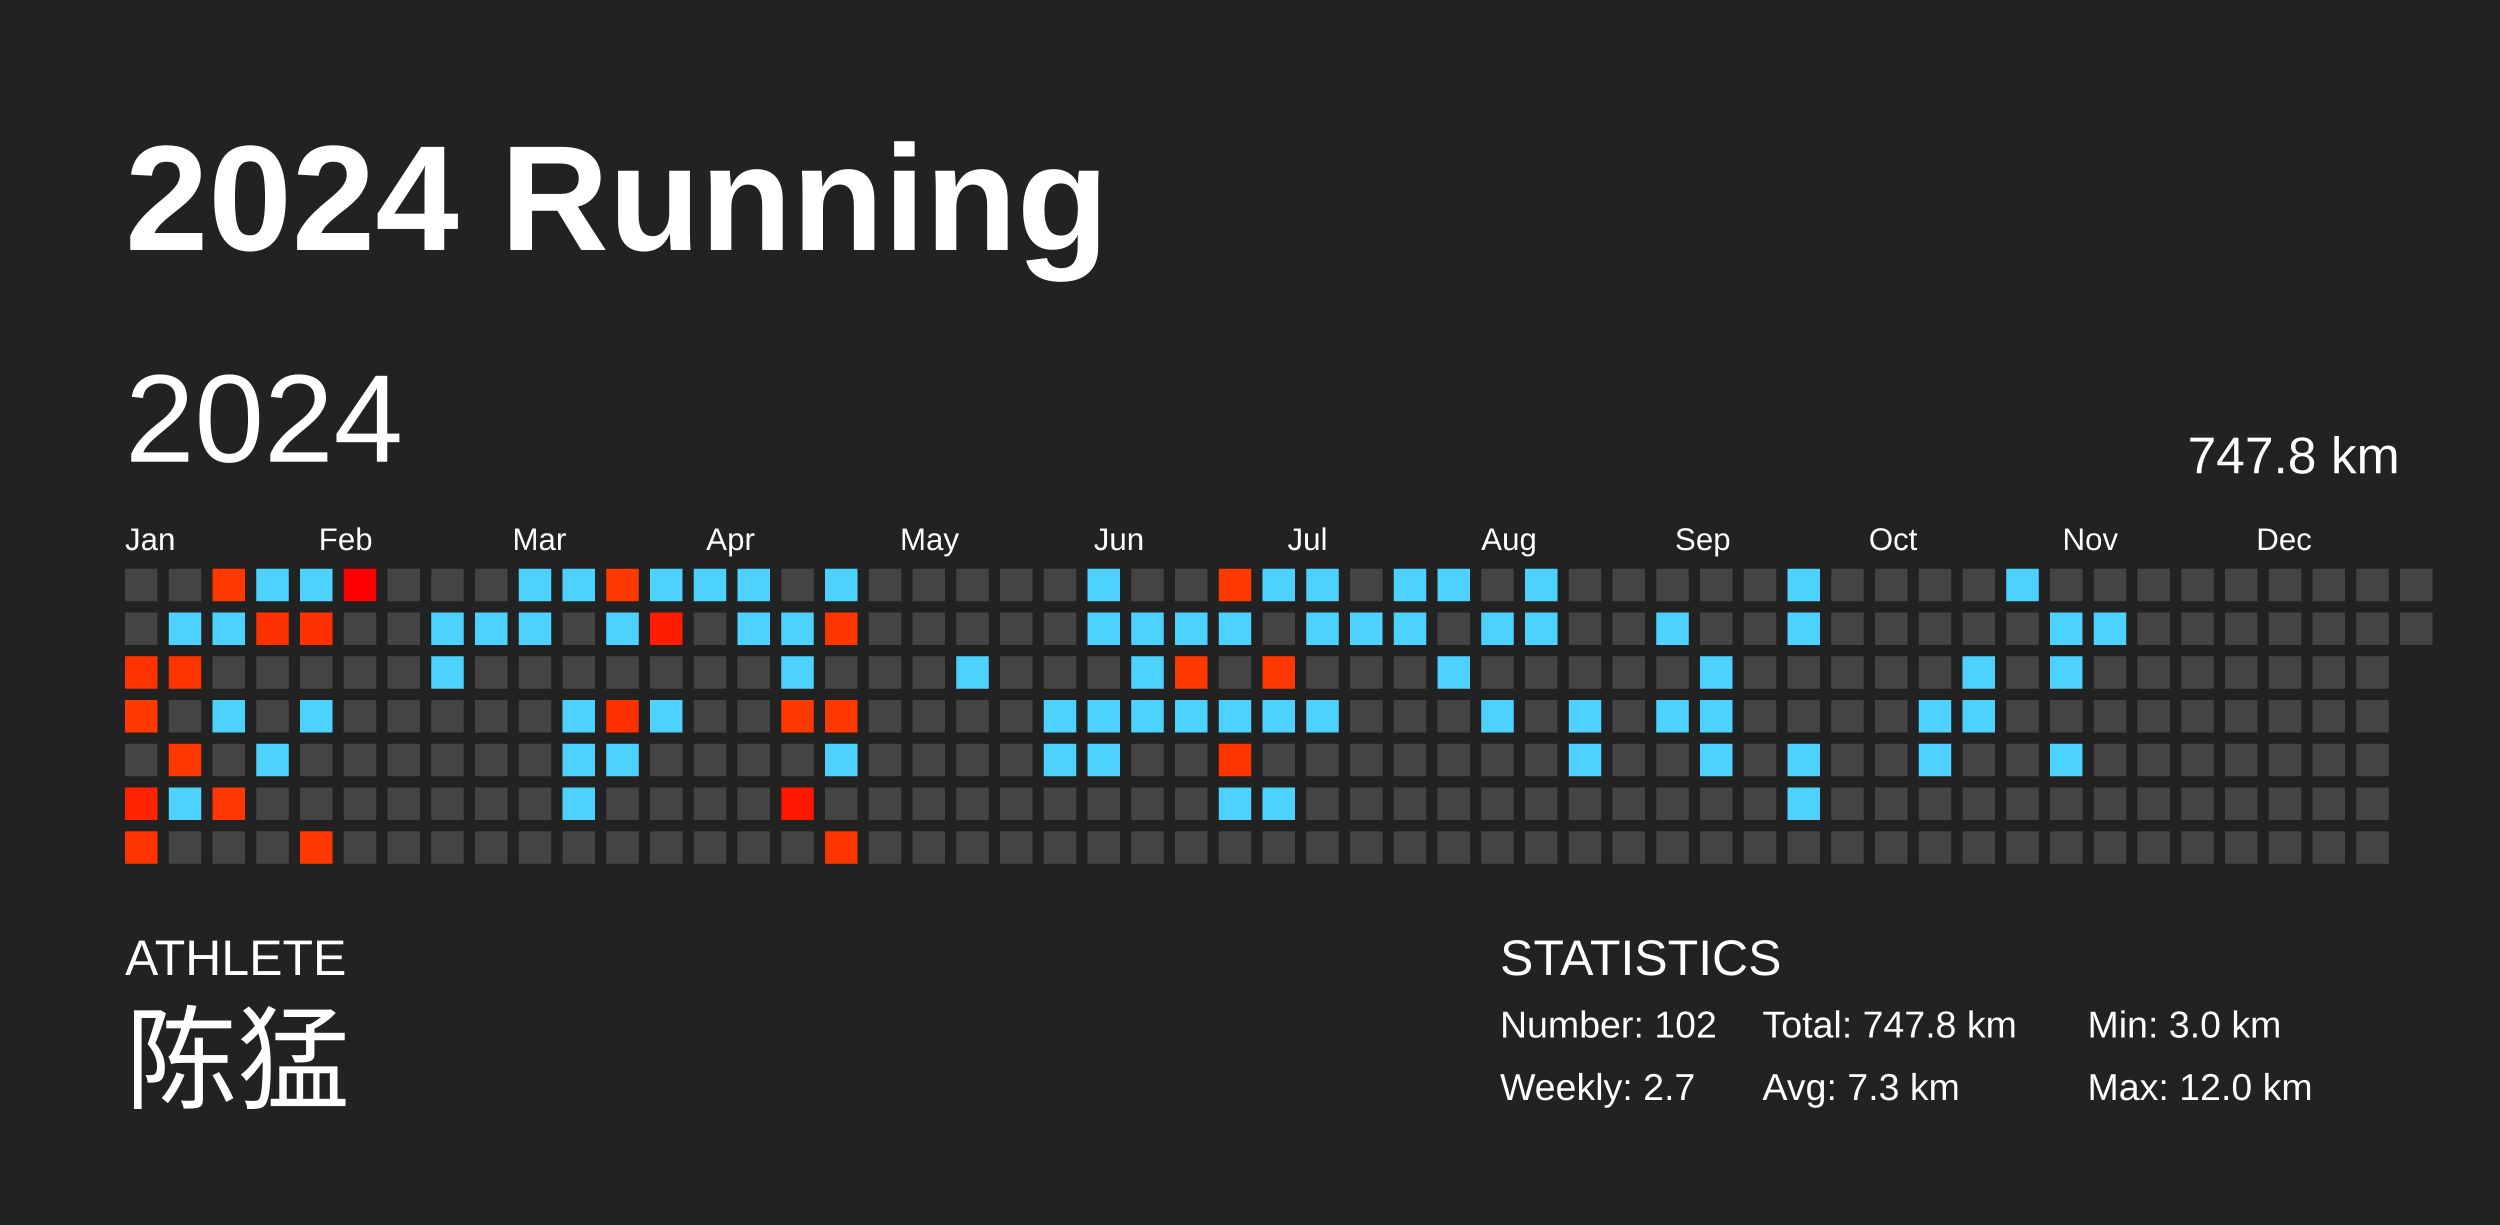
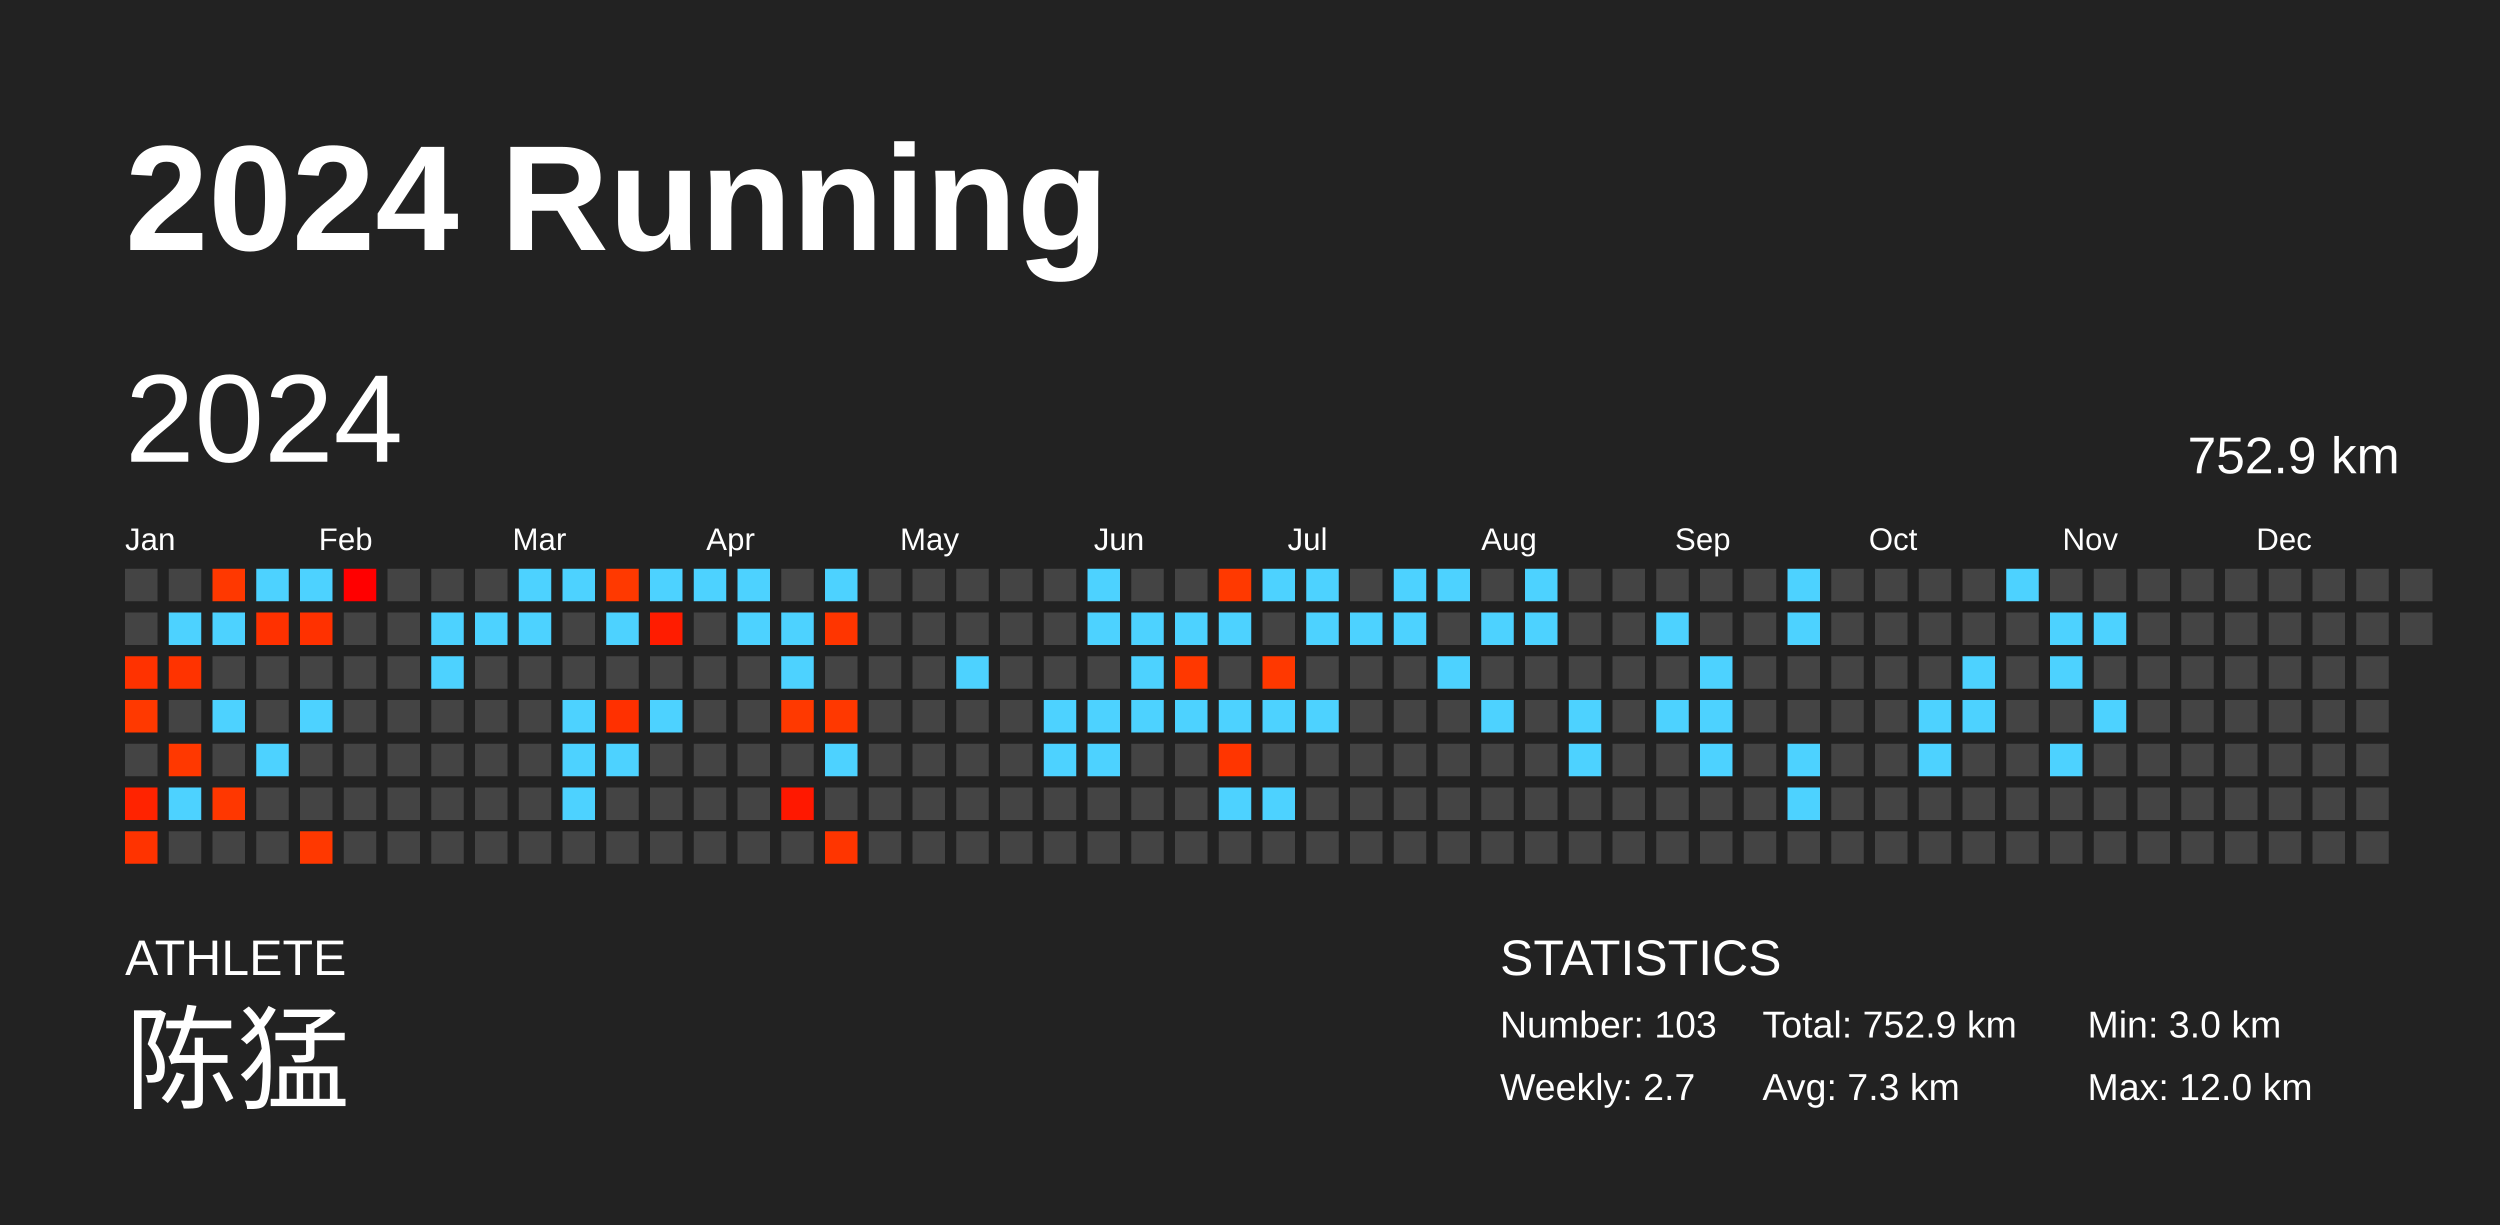
<svg xmlns="http://www.w3.org/2000/svg" baseProfile="full" height="98mm" version="1.1" viewBox="0,0,200,98" width="200mm">
  <defs />
  <rect fill="#222222" height="98" width="200" x="0" y="0" />
  <text fill="#FFFFFF" style="font-size:12px; font-family:Arial; font-weight:bold;" x="10" y="20">2024 Running</text>
  <text fill="#FFFFFF" style="font-size:4px; font-family:Arial" x="10" y="78">ATHLETE</text>
  <text fill="#FFFFFF" style="font-size:9px; font-family:Arial" x="10" y="88">陈猛</text>
  <text fill="#FFFFFF" style="font-size:4px; font-family:Arial" x="120" y="78">STATISTICS</text>
-   <text fill="#FFFFFF" style="font-size:3px; font-family:Arial" x="120" y="83">Number: 102</text>
+   <text fill="#FFFFFF" style="font-size:3px; font-family:Arial" x="120" y="83">Number: 103</text>
  <text fill="#FFFFFF" style="font-size:3px; font-family:Arial" x="120" y="88">Weekly: 2.7</text>
-   <text fill="#FFFFFF" style="font-size:3px; font-family:Arial" x="141" y="83">Total: 747.8 km</text>
+   <text fill="#FFFFFF" style="font-size:3px; font-family:Arial" x="141" y="83">Total: 752.9 km</text>
  <text fill="#FFFFFF" style="font-size:3px; font-family:Arial" x="141" y="88">Avg: 7.3 km</text>
  <text fill="#FFFFFF" style="font-size:3px; font-family:Arial" x="167" y="83">Min: 3.0 km</text>
  <text fill="#FFFFFF" style="font-size:3px; font-family:Arial" x="167" y="88">Max: 12.0 km</text>
  <text dominant-baseline="hanging" fill="#FFFFFF" style="font-size:10.0px; font-family:Arial;" x="10" y="30">2024</text>
-   <text dominant-baseline="hanging" fill="#FFFFFF" style="font-size:4.125px; font-family:Arial;" x="175" y="35">747.8 km</text>
+   <text dominant-baseline="hanging" fill="#FFFFFF" style="font-size:4.125px; font-family:Arial;" x="175" y="35">752.9 km</text>
  <text fill="#FFFFFF" style="font-size:2.5px; font-family:Arial" x="10.0" y="44">Jan</text>
  <text fill="#FFFFFF" style="font-size:2.5px; font-family:Arial" x="25.5" y="44">Feb</text>
  <text fill="#FFFFFF" style="font-size:2.5px; font-family:Arial" x="41.0" y="44">Mar</text>
  <text fill="#FFFFFF" style="font-size:2.5px; font-family:Arial" x="56.5" y="44">Apr</text>
  <text fill="#FFFFFF" style="font-size:2.5px; font-family:Arial" x="72.0" y="44">May</text>
  <text fill="#FFFFFF" style="font-size:2.5px; font-family:Arial" x="87.5" y="44">Jun</text>
  <text fill="#FFFFFF" style="font-size:2.5px; font-family:Arial" x="103.0" y="44">Jul</text>
  <text fill="#FFFFFF" style="font-size:2.5px; font-family:Arial" x="118.5" y="44">Aug</text>
  <text fill="#FFFFFF" style="font-size:2.5px; font-family:Arial" x="134.0" y="44">Sep</text>
  <text fill="#FFFFFF" style="font-size:2.5px; font-family:Arial" x="149.5" y="44">Oct</text>
  <text fill="#FFFFFF" style="font-size:2.5px; font-family:Arial" x="165.0" y="44">Nov</text>
  <text fill="#FFFFFF" style="font-size:2.5px; font-family:Arial" x="180.5" y="44">Dec</text>
  <rect fill="#444444" height="2.6" width="2.6" x="10.0" y="45.5" />
  <rect fill="#444444" height="2.6" width="2.6" x="10.0" y="49.0" />
  <rect fill="#ff3200" height="2.6" width="2.6" x="10.0" y="52.5" />
  <rect fill="#ff3900" height="2.6" width="2.6" x="10.0" y="56.0" />
  <rect fill="#444444" height="2.6" width="2.6" x="10.0" y="59.5" />
  <rect fill="#ff2300" height="2.6" width="2.6" x="10.0" y="63.0" />
  <rect fill="#ff3300" height="2.6" width="2.6" x="10.0" y="66.5" />
  <rect fill="#444444" height="2.6" width="2.6" x="13.5" y="45.5" />
  <rect fill="#4dd2ff" height="2.6" width="2.6" x="13.5" y="49.0" />
  <rect fill="#ff3300" height="2.6" width="2.6" x="13.5" y="52.5" />
  <rect fill="#444444" height="2.6" width="2.6" x="13.5" y="56.0" />
  <rect fill="#ff3800" height="2.6" width="2.6" x="13.5" y="59.5" />
  <rect fill="#4dd2ff" height="2.6" width="2.6" x="13.5" y="63.0" />
  <rect fill="#444444" height="2.6" width="2.6" x="13.5" y="66.5" />
  <rect fill="#ff3800" height="2.6" width="2.6" x="17.0" y="45.5" />
  <rect fill="#4dd2ff" height="2.6" width="2.6" x="17.0" y="49.0" />
  <rect fill="#444444" height="2.6" width="2.6" x="17.0" y="52.5" />
  <rect fill="#4dd2ff" height="2.6" width="2.6" x="17.0" y="56.0" />
  <rect fill="#444444" height="2.6" width="2.6" x="17.0" y="59.5" />
  <rect fill="#ff3700" height="2.6" width="2.6" x="17.0" y="63.0" />
  <rect fill="#444444" height="2.6" width="2.6" x="17.0" y="66.5" />
  <rect fill="#4dd2ff" height="2.6" width="2.6" x="20.5" y="45.5" />
  <rect fill="#ff3100" height="2.6" width="2.6" x="20.5" y="49.0" />
  <rect fill="#444444" height="2.6" width="2.6" x="20.5" y="52.5" />
  <rect fill="#444444" height="2.6" width="2.6" x="20.5" y="56.0" />
  <rect fill="#4dd2ff" height="2.6" width="2.6" x="20.5" y="59.5" />
  <rect fill="#444444" height="2.6" width="2.6" x="20.5" y="63.0" />
  <rect fill="#444444" height="2.6" width="2.6" x="20.5" y="66.5" />
  <rect fill="#4dd2ff" height="2.6" width="2.6" x="24.0" y="45.5" />
  <rect fill="#ff3100" height="2.6" width="2.6" x="24.0" y="49.0" />
  <rect fill="#444444" height="2.6" width="2.6" x="24.0" y="52.5" />
  <rect fill="#4dd2ff" height="2.6" width="2.6" x="24.0" y="56.0" />
  <rect fill="#444444" height="2.6" width="2.6" x="24.0" y="59.5" />
  <rect fill="#444444" height="2.6" width="2.6" x="24.0" y="63.0" />
  <rect fill="#ff3800" height="2.6" width="2.6" x="24.0" y="66.5" />
  <rect fill="#ff0000" height="2.6" width="2.6" x="27.5" y="45.5" />
  <rect fill="#444444" height="2.6" width="2.6" x="27.5" y="49.0" />
  <rect fill="#444444" height="2.6" width="2.6" x="27.5" y="52.5" />
  <rect fill="#444444" height="2.6" width="2.6" x="27.5" y="56.0" />
  <rect fill="#444444" height="2.6" width="2.6" x="27.5" y="59.5" />
  <rect fill="#444444" height="2.6" width="2.6" x="27.5" y="63.0" />
  <rect fill="#444444" height="2.6" width="2.6" x="27.5" y="66.5" />
  <rect fill="#444444" height="2.6" width="2.6" x="31.0" y="45.5" />
  <rect fill="#444444" height="2.6" width="2.6" x="31.0" y="49.0" />
  <rect fill="#444444" height="2.6" width="2.6" x="31.0" y="52.5" />
  <rect fill="#444444" height="2.6" width="2.6" x="31.0" y="56.0" />
  <rect fill="#444444" height="2.6" width="2.6" x="31.0" y="59.5" />
  <rect fill="#444444" height="2.6" width="2.6" x="31.0" y="63.0" />
  <rect fill="#444444" height="2.6" width="2.6" x="31.0" y="66.5" />
  <rect fill="#444444" height="2.6" width="2.6" x="34.5" y="45.5" />
  <rect fill="#4dd2ff" height="2.6" width="2.6" x="34.5" y="49.0" />
  <rect fill="#4dd2ff" height="2.6" width="2.6" x="34.5" y="52.5" />
  <rect fill="#444444" height="2.6" width="2.6" x="34.5" y="56.0" />
  <rect fill="#444444" height="2.6" width="2.6" x="34.5" y="59.5" />
  <rect fill="#444444" height="2.6" width="2.6" x="34.5" y="63.0" />
  <rect fill="#444444" height="2.6" width="2.6" x="34.5" y="66.5" />
  <rect fill="#444444" height="2.6" width="2.6" x="38.0" y="45.5" />
  <rect fill="#4dd2ff" height="2.6" width="2.6" x="38.0" y="49.0" />
  <rect fill="#444444" height="2.6" width="2.6" x="38.0" y="52.5" />
  <rect fill="#444444" height="2.6" width="2.6" x="38.0" y="56.0" />
  <rect fill="#444444" height="2.6" width="2.6" x="38.0" y="59.5" />
  <rect fill="#444444" height="2.6" width="2.6" x="38.0" y="63.0" />
  <rect fill="#444444" height="2.6" width="2.6" x="38.0" y="66.5" />
  <rect fill="#4dd2ff" height="2.6" width="2.6" x="41.5" y="45.5" />
  <rect fill="#4dd2ff" height="2.6" width="2.6" x="41.5" y="49.0" />
  <rect fill="#444444" height="2.6" width="2.6" x="41.5" y="52.5" />
  <rect fill="#444444" height="2.6" width="2.6" x="41.5" y="56.0" />
  <rect fill="#444444" height="2.6" width="2.6" x="41.5" y="59.5" />
  <rect fill="#444444" height="2.6" width="2.6" x="41.5" y="63.0" />
  <rect fill="#444444" height="2.6" width="2.6" x="41.5" y="66.5" />
  <rect fill="#4dd2ff" height="2.6" width="2.6" x="45.0" y="45.5" />
  <rect fill="#444444" height="2.6" width="2.6" x="45.0" y="49.0" />
  <rect fill="#444444" height="2.6" width="2.6" x="45.0" y="52.5" />
  <rect fill="#4dd2ff" height="2.6" width="2.6" x="45.0" y="56.0" />
  <rect fill="#4dd2ff" height="2.6" width="2.6" x="45.0" y="59.5" />
  <rect fill="#4dd2ff" height="2.6" width="2.6" x="45.0" y="63.0" />
  <rect fill="#444444" height="2.6" width="2.6" x="45.0" y="66.5" />
  <rect fill="#ff3900" height="2.6" width="2.6" x="48.5" y="45.5" />
  <rect fill="#4dd2ff" height="2.6" width="2.6" x="48.5" y="49.0" />
  <rect fill="#444444" height="2.6" width="2.6" x="48.5" y="52.5" />
  <rect fill="#ff3000" height="2.6" width="2.6" x="48.5" y="56.0" />
  <rect fill="#4dd2ff" height="2.6" width="2.6" x="48.5" y="59.5" />
  <rect fill="#444444" height="2.6" width="2.6" x="48.5" y="63.0" />
  <rect fill="#444444" height="2.6" width="2.6" x="48.5" y="66.5" />
  <rect fill="#4dd2ff" height="2.6" width="2.6" x="52.0" y="45.5" />
  <rect fill="#ff1c00" height="2.6" width="2.6" x="52.0" y="49.0" />
  <rect fill="#444444" height="2.6" width="2.6" x="52.0" y="52.5" />
  <rect fill="#4dd2ff" height="2.6" width="2.6" x="52.0" y="56.0" />
  <rect fill="#444444" height="2.6" width="2.6" x="52.0" y="59.5" />
  <rect fill="#444444" height="2.6" width="2.6" x="52.0" y="63.0" />
  <rect fill="#444444" height="2.6" width="2.6" x="52.0" y="66.5" />
  <rect fill="#4dd2ff" height="2.6" width="2.6" x="55.5" y="45.5" />
  <rect fill="#444444" height="2.6" width="2.6" x="55.5" y="49.0" />
  <rect fill="#444444" height="2.6" width="2.6" x="55.5" y="52.5" />
  <rect fill="#444444" height="2.6" width="2.6" x="55.5" y="56.0" />
  <rect fill="#444444" height="2.6" width="2.6" x="55.5" y="59.5" />
  <rect fill="#444444" height="2.6" width="2.6" x="55.5" y="63.0" />
  <rect fill="#444444" height="2.6" width="2.6" x="55.5" y="66.5" />
  <rect fill="#4dd2ff" height="2.6" width="2.6" x="59.0" y="45.5" />
  <rect fill="#4dd2ff" height="2.6" width="2.6" x="59.0" y="49.0" />
  <rect fill="#444444" height="2.6" width="2.6" x="59.0" y="52.5" />
  <rect fill="#444444" height="2.6" width="2.6" x="59.0" y="56.0" />
  <rect fill="#444444" height="2.6" width="2.6" x="59.0" y="59.5" />
  <rect fill="#444444" height="2.6" width="2.6" x="59.0" y="63.0" />
  <rect fill="#444444" height="2.6" width="2.6" x="59.0" y="66.5" />
  <rect fill="#444444" height="2.6" width="2.6" x="62.5" y="45.5" />
  <rect fill="#4dd2ff" height="2.6" width="2.6" x="62.5" y="49.0" />
  <rect fill="#4dd2ff" height="2.6" width="2.6" x="62.5" y="52.5" />
  <rect fill="#ff3900" height="2.6" width="2.6" x="62.5" y="56.0" />
  <rect fill="#444444" height="2.6" width="2.6" x="62.5" y="59.5" />
  <rect fill="#ff1800" height="2.6" width="2.6" x="62.5" y="63.0" />
  <rect fill="#444444" height="2.6" width="2.6" x="62.5" y="66.5" />
  <rect fill="#4dd2ff" height="2.6" width="2.6" x="66.0" y="45.5" />
  <rect fill="#ff3500" height="2.6" width="2.6" x="66.0" y="49.0" />
  <rect fill="#444444" height="2.6" width="2.6" x="66.0" y="52.5" />
  <rect fill="#ff3800" height="2.6" width="2.6" x="66.0" y="56.0" />
  <rect fill="#4dd2ff" height="2.6" width="2.6" x="66.0" y="59.5" />
  <rect fill="#444444" height="2.6" width="2.6" x="66.0" y="63.0" />
  <rect fill="#ff3500" height="2.6" width="2.6" x="66.0" y="66.5" />
  <rect fill="#444444" height="2.6" width="2.6" x="69.5" y="45.5" />
  <rect fill="#444444" height="2.6" width="2.6" x="69.5" y="49.0" />
  <rect fill="#444444" height="2.6" width="2.6" x="69.5" y="52.5" />
  <rect fill="#444444" height="2.6" width="2.6" x="69.5" y="56.0" />
  <rect fill="#444444" height="2.6" width="2.6" x="69.5" y="59.5" />
  <rect fill="#444444" height="2.6" width="2.6" x="69.5" y="63.0" />
  <rect fill="#444444" height="2.6" width="2.6" x="69.5" y="66.5" />
  <rect fill="#444444" height="2.6" width="2.6" x="73.0" y="45.5" />
  <rect fill="#444444" height="2.6" width="2.6" x="73.0" y="49.0" />
  <rect fill="#444444" height="2.6" width="2.6" x="73.0" y="52.5" />
  <rect fill="#444444" height="2.6" width="2.6" x="73.0" y="56.0" />
  <rect fill="#444444" height="2.6" width="2.6" x="73.0" y="59.5" />
  <rect fill="#444444" height="2.6" width="2.6" x="73.0" y="63.0" />
  <rect fill="#444444" height="2.6" width="2.6" x="73.0" y="66.5" />
  <rect fill="#444444" height="2.6" width="2.6" x="76.5" y="45.5" />
  <rect fill="#444444" height="2.6" width="2.6" x="76.5" y="49.0" />
  <rect fill="#4dd2ff" height="2.6" width="2.6" x="76.5" y="52.5" />
  <rect fill="#444444" height="2.6" width="2.6" x="76.5" y="56.0" />
  <rect fill="#444444" height="2.6" width="2.6" x="76.5" y="59.5" />
  <rect fill="#444444" height="2.6" width="2.6" x="76.5" y="63.0" />
  <rect fill="#444444" height="2.6" width="2.6" x="76.5" y="66.5" />
  <rect fill="#444444" height="2.6" width="2.6" x="80.0" y="45.5" />
  <rect fill="#444444" height="2.6" width="2.6" x="80.0" y="49.0" />
  <rect fill="#444444" height="2.6" width="2.6" x="80.0" y="52.5" />
  <rect fill="#444444" height="2.6" width="2.6" x="80.0" y="56.0" />
  <rect fill="#444444" height="2.6" width="2.6" x="80.0" y="59.5" />
  <rect fill="#444444" height="2.6" width="2.6" x="80.0" y="63.0" />
  <rect fill="#444444" height="2.6" width="2.6" x="80.0" y="66.5" />
  <rect fill="#444444" height="2.6" width="2.6" x="83.5" y="45.5" />
  <rect fill="#444444" height="2.6" width="2.6" x="83.5" y="49.0" />
  <rect fill="#444444" height="2.6" width="2.6" x="83.5" y="52.5" />
  <rect fill="#4dd2ff" height="2.6" width="2.6" x="83.5" y="56.0" />
  <rect fill="#4dd2ff" height="2.6" width="2.6" x="83.5" y="59.5" />
  <rect fill="#444444" height="2.6" width="2.6" x="83.5" y="63.0" />
  <rect fill="#444444" height="2.6" width="2.6" x="83.5" y="66.5" />
  <rect fill="#4dd2ff" height="2.6" width="2.6" x="87.0" y="45.5" />
  <rect fill="#4dd2ff" height="2.6" width="2.6" x="87.0" y="49.0" />
  <rect fill="#444444" height="2.6" width="2.6" x="87.0" y="52.5" />
  <rect fill="#4dd2ff" height="2.6" width="2.6" x="87.0" y="56.0" />
  <rect fill="#4dd2ff" height="2.6" width="2.6" x="87.0" y="59.5" />
  <rect fill="#444444" height="2.6" width="2.6" x="87.0" y="63.0" />
  <rect fill="#444444" height="2.6" width="2.6" x="87.0" y="66.5" />
  <rect fill="#444444" height="2.6" width="2.6" x="90.5" y="45.5" />
  <rect fill="#4dd2ff" height="2.6" width="2.6" x="90.5" y="49.0" />
  <rect fill="#4dd2ff" height="2.6" width="2.6" x="90.5" y="52.5" />
  <rect fill="#4dd2ff" height="2.6" width="2.6" x="90.5" y="56.0" />
  <rect fill="#444444" height="2.6" width="2.6" x="90.5" y="59.5" />
  <rect fill="#444444" height="2.6" width="2.6" x="90.5" y="63.0" />
  <rect fill="#444444" height="2.6" width="2.6" x="90.5" y="66.5" />
  <rect fill="#444444" height="2.6" width="2.6" x="94.0" y="45.5" />
  <rect fill="#4dd2ff" height="2.6" width="2.6" x="94.0" y="49.0" />
  <rect fill="#ff3800" height="2.6" width="2.6" x="94.0" y="52.5" />
  <rect fill="#4dd2ff" height="2.6" width="2.6" x="94.0" y="56.0" />
  <rect fill="#444444" height="2.6" width="2.6" x="94.0" y="59.5" />
  <rect fill="#444444" height="2.6" width="2.6" x="94.0" y="63.0" />
  <rect fill="#444444" height="2.6" width="2.6" x="94.0" y="66.5" />
  <rect fill="#ff3900" height="2.6" width="2.6" x="97.5" y="45.5" />
  <rect fill="#4dd2ff" height="2.6" width="2.6" x="97.5" y="49.0" />
  <rect fill="#444444" height="2.6" width="2.6" x="97.5" y="52.5" />
  <rect fill="#4dd2ff" height="2.6" width="2.6" x="97.5" y="56.0" />
  <rect fill="#ff3500" height="2.6" width="2.6" x="97.5" y="59.5" />
  <rect fill="#4dd2ff" height="2.6" width="2.6" x="97.5" y="63.0" />
  <rect fill="#444444" height="2.6" width="2.6" x="97.5" y="66.5" />
  <rect fill="#4dd2ff" height="2.6" width="2.6" x="101.0" y="45.5" />
  <rect fill="#444444" height="2.6" width="2.6" x="101.0" y="49.0" />
  <rect fill="#ff3800" height="2.6" width="2.6" x="101.0" y="52.5" />
  <rect fill="#4dd2ff" height="2.6" width="2.6" x="101.0" y="56.0" />
  <rect fill="#444444" height="2.6" width="2.6" x="101.0" y="59.5" />
  <rect fill="#4dd2ff" height="2.6" width="2.6" x="101.0" y="63.0" />
  <rect fill="#444444" height="2.6" width="2.6" x="101.0" y="66.5" />
  <rect fill="#4dd2ff" height="2.6" width="2.6" x="104.5" y="45.5" />
  <rect fill="#4dd2ff" height="2.6" width="2.6" x="104.5" y="49.0" />
  <rect fill="#444444" height="2.6" width="2.6" x="104.5" y="52.5" />
  <rect fill="#4dd2ff" height="2.6" width="2.6" x="104.5" y="56.0" />
  <rect fill="#444444" height="2.6" width="2.6" x="104.5" y="59.5" />
  <rect fill="#444444" height="2.6" width="2.6" x="104.5" y="63.0" />
  <rect fill="#444444" height="2.6" width="2.6" x="104.5" y="66.5" />
  <rect fill="#444444" height="2.6" width="2.6" x="108.0" y="45.5" />
  <rect fill="#4dd2ff" height="2.6" width="2.6" x="108.0" y="49.0" />
  <rect fill="#444444" height="2.6" width="2.6" x="108.0" y="52.5" />
  <rect fill="#444444" height="2.6" width="2.6" x="108.0" y="56.0" />
  <rect fill="#444444" height="2.6" width="2.6" x="108.0" y="59.5" />
  <rect fill="#444444" height="2.6" width="2.6" x="108.0" y="63.0" />
  <rect fill="#444444" height="2.6" width="2.6" x="108.0" y="66.5" />
  <rect fill="#4dd2ff" height="2.6" width="2.6" x="111.5" y="45.5" />
  <rect fill="#4dd2ff" height="2.6" width="2.6" x="111.5" y="49.0" />
  <rect fill="#444444" height="2.6" width="2.6" x="111.5" y="52.5" />
  <rect fill="#444444" height="2.6" width="2.6" x="111.5" y="56.0" />
  <rect fill="#444444" height="2.6" width="2.6" x="111.5" y="59.5" />
  <rect fill="#444444" height="2.6" width="2.6" x="111.5" y="63.0" />
  <rect fill="#444444" height="2.6" width="2.6" x="111.5" y="66.5" />
  <rect fill="#4dd2ff" height="2.6" width="2.6" x="115.0" y="45.5" />
  <rect fill="#444444" height="2.6" width="2.6" x="115.0" y="49.0" />
  <rect fill="#4dd2ff" height="2.6" width="2.6" x="115.0" y="52.5" />
  <rect fill="#444444" height="2.6" width="2.6" x="115.0" y="56.0" />
  <rect fill="#444444" height="2.6" width="2.6" x="115.0" y="59.5" />
  <rect fill="#444444" height="2.6" width="2.6" x="115.0" y="63.0" />
  <rect fill="#444444" height="2.6" width="2.6" x="115.0" y="66.5" />
  <rect fill="#444444" height="2.6" width="2.6" x="118.5" y="45.5" />
  <rect fill="#4dd2ff" height="2.6" width="2.6" x="118.5" y="49.0" />
  <rect fill="#444444" height="2.6" width="2.6" x="118.5" y="52.5" />
  <rect fill="#4dd2ff" height="2.6" width="2.6" x="118.5" y="56.0" />
  <rect fill="#444444" height="2.6" width="2.6" x="118.5" y="59.5" />
  <rect fill="#444444" height="2.6" width="2.6" x="118.5" y="63.0" />
  <rect fill="#444444" height="2.6" width="2.6" x="118.5" y="66.5" />
  <rect fill="#4dd2ff" height="2.6" width="2.6" x="122.0" y="45.5" />
  <rect fill="#4dd2ff" height="2.6" width="2.6" x="122.0" y="49.0" />
  <rect fill="#444444" height="2.6" width="2.6" x="122.0" y="52.5" />
  <rect fill="#444444" height="2.6" width="2.6" x="122.0" y="56.0" />
  <rect fill="#444444" height="2.6" width="2.6" x="122.0" y="59.5" />
  <rect fill="#444444" height="2.6" width="2.6" x="122.0" y="63.0" />
  <rect fill="#444444" height="2.6" width="2.6" x="122.0" y="66.5" />
  <rect fill="#444444" height="2.6" width="2.6" x="125.5" y="45.5" />
  <rect fill="#444444" height="2.6" width="2.6" x="125.5" y="49.0" />
  <rect fill="#444444" height="2.6" width="2.6" x="125.5" y="52.5" />
  <rect fill="#4dd2ff" height="2.6" width="2.6" x="125.5" y="56.0" />
  <rect fill="#4dd2ff" height="2.6" width="2.6" x="125.5" y="59.5" />
  <rect fill="#444444" height="2.6" width="2.6" x="125.5" y="63.0" />
  <rect fill="#444444" height="2.6" width="2.6" x="125.5" y="66.5" />
  <rect fill="#444444" height="2.6" width="2.6" x="129.0" y="45.5" />
  <rect fill="#444444" height="2.6" width="2.6" x="129.0" y="49.0" />
  <rect fill="#444444" height="2.6" width="2.6" x="129.0" y="52.5" />
  <rect fill="#444444" height="2.6" width="2.6" x="129.0" y="56.0" />
  <rect fill="#444444" height="2.6" width="2.6" x="129.0" y="59.5" />
  <rect fill="#444444" height="2.6" width="2.6" x="129.0" y="63.0" />
  <rect fill="#444444" height="2.6" width="2.6" x="129.0" y="66.5" />
  <rect fill="#444444" height="2.6" width="2.6" x="132.5" y="45.5" />
  <rect fill="#4dd2ff" height="2.6" width="2.6" x="132.5" y="49.0" />
  <rect fill="#444444" height="2.6" width="2.6" x="132.5" y="52.5" />
  <rect fill="#4dd2ff" height="2.6" width="2.6" x="132.5" y="56.0" />
  <rect fill="#444444" height="2.6" width="2.6" x="132.5" y="59.5" />
  <rect fill="#444444" height="2.6" width="2.6" x="132.5" y="63.0" />
  <rect fill="#444444" height="2.6" width="2.6" x="132.5" y="66.5" />
  <rect fill="#444444" height="2.6" width="2.6" x="136.0" y="45.5" />
  <rect fill="#444444" height="2.6" width="2.6" x="136.0" y="49.0" />
  <rect fill="#4dd2ff" height="2.6" width="2.6" x="136.0" y="52.5" />
  <rect fill="#4dd2ff" height="2.6" width="2.6" x="136.0" y="56.0" />
  <rect fill="#4dd2ff" height="2.6" width="2.6" x="136.0" y="59.5" />
  <rect fill="#444444" height="2.6" width="2.6" x="136.0" y="63.0" />
  <rect fill="#444444" height="2.6" width="2.6" x="136.0" y="66.5" />
  <rect fill="#444444" height="2.6" width="2.6" x="139.5" y="45.5" />
  <rect fill="#444444" height="2.6" width="2.6" x="139.5" y="49.0" />
  <rect fill="#444444" height="2.6" width="2.6" x="139.5" y="52.5" />
  <rect fill="#444444" height="2.6" width="2.6" x="139.5" y="56.0" />
  <rect fill="#444444" height="2.6" width="2.6" x="139.5" y="59.5" />
  <rect fill="#444444" height="2.6" width="2.6" x="139.5" y="63.0" />
  <rect fill="#444444" height="2.6" width="2.6" x="139.5" y="66.5" />
  <rect fill="#4dd2ff" height="2.6" width="2.6" x="143.0" y="45.5" />
  <rect fill="#4dd2ff" height="2.6" width="2.6" x="143.0" y="49.0" />
  <rect fill="#444444" height="2.6" width="2.6" x="143.0" y="52.5" />
  <rect fill="#444444" height="2.6" width="2.6" x="143.0" y="56.0" />
  <rect fill="#4dd2ff" height="2.6" width="2.6" x="143.0" y="59.5" />
  <rect fill="#4dd2ff" height="2.6" width="2.6" x="143.0" y="63.0" />
  <rect fill="#444444" height="2.6" width="2.6" x="143.0" y="66.5" />
  <rect fill="#444444" height="2.6" width="2.6" x="146.5" y="45.5" />
  <rect fill="#444444" height="2.6" width="2.6" x="146.5" y="49.0" />
  <rect fill="#444444" height="2.6" width="2.6" x="146.5" y="52.5" />
  <rect fill="#444444" height="2.6" width="2.6" x="146.5" y="56.0" />
  <rect fill="#444444" height="2.6" width="2.6" x="146.5" y="59.5" />
  <rect fill="#444444" height="2.6" width="2.6" x="146.5" y="63.0" />
  <rect fill="#444444" height="2.6" width="2.6" x="146.5" y="66.5" />
  <rect fill="#444444" height="2.6" width="2.6" x="150.0" y="45.5" />
  <rect fill="#444444" height="2.6" width="2.6" x="150.0" y="49.0" />
  <rect fill="#444444" height="2.6" width="2.6" x="150.0" y="52.5" />
  <rect fill="#444444" height="2.6" width="2.6" x="150.0" y="56.0" />
  <rect fill="#444444" height="2.6" width="2.6" x="150.0" y="59.5" />
  <rect fill="#444444" height="2.6" width="2.6" x="150.0" y="63.0" />
  <rect fill="#444444" height="2.6" width="2.6" x="150.0" y="66.5" />
  <rect fill="#444444" height="2.6" width="2.6" x="153.5" y="45.5" />
  <rect fill="#444444" height="2.6" width="2.6" x="153.5" y="49.0" />
  <rect fill="#444444" height="2.6" width="2.6" x="153.5" y="52.5" />
  <rect fill="#4dd2ff" height="2.6" width="2.6" x="153.5" y="56.0" />
  <rect fill="#4dd2ff" height="2.6" width="2.6" x="153.5" y="59.5" />
  <rect fill="#444444" height="2.6" width="2.6" x="153.5" y="63.0" />
  <rect fill="#444444" height="2.6" width="2.6" x="153.5" y="66.5" />
  <rect fill="#444444" height="2.6" width="2.6" x="157.0" y="45.5" />
  <rect fill="#444444" height="2.6" width="2.6" x="157.0" y="49.0" />
  <rect fill="#4dd2ff" height="2.6" width="2.6" x="157.0" y="52.5" />
  <rect fill="#4dd2ff" height="2.6" width="2.6" x="157.0" y="56.0" />
  <rect fill="#444444" height="2.6" width="2.6" x="157.0" y="59.5" />
  <rect fill="#444444" height="2.6" width="2.6" x="157.0" y="63.0" />
  <rect fill="#444444" height="2.6" width="2.6" x="157.0" y="66.5" />
  <rect fill="#4dd2ff" height="2.6" width="2.6" x="160.5" y="45.5" />
  <rect fill="#444444" height="2.6" width="2.6" x="160.5" y="49.0" />
  <rect fill="#444444" height="2.6" width="2.6" x="160.5" y="52.5" />
  <rect fill="#444444" height="2.6" width="2.6" x="160.5" y="56.0" />
  <rect fill="#444444" height="2.6" width="2.6" x="160.5" y="59.5" />
  <rect fill="#444444" height="2.6" width="2.6" x="160.5" y="63.0" />
  <rect fill="#444444" height="2.6" width="2.6" x="160.5" y="66.5" />
  <rect fill="#444444" height="2.6" width="2.6" x="164.0" y="45.5" />
  <rect fill="#4dd2ff" height="2.6" width="2.6" x="164.0" y="49.0" />
  <rect fill="#4dd2ff" height="2.6" width="2.6" x="164.0" y="52.5" />
  <rect fill="#444444" height="2.6" width="2.6" x="164.0" y="56.0" />
  <rect fill="#4dd2ff" height="2.6" width="2.6" x="164.0" y="59.5" />
  <rect fill="#444444" height="2.6" width="2.6" x="164.0" y="63.0" />
  <rect fill="#444444" height="2.6" width="2.6" x="164.0" y="66.5" />
  <rect fill="#444444" height="2.6" width="2.6" x="167.5" y="45.5" />
  <rect fill="#4dd2ff" height="2.6" width="2.6" x="167.5" y="49.0" />
  <rect fill="#444444" height="2.6" width="2.6" x="167.5" y="52.5" />
-   <rect fill="#444444" height="2.6" width="2.6" x="167.5" y="56.0" />
+   <rect fill="#4dd2ff" height="2.6" width="2.6" x="167.5" y="56.0" />
  <rect fill="#444444" height="2.6" width="2.6" x="167.5" y="59.5" />
  <rect fill="#444444" height="2.6" width="2.6" x="167.5" y="63.0" />
  <rect fill="#444444" height="2.6" width="2.6" x="167.5" y="66.5" />
  <rect fill="#444444" height="2.6" width="2.6" x="171.0" y="45.5" />
  <rect fill="#444444" height="2.6" width="2.6" x="171.0" y="49.0" />
  <rect fill="#444444" height="2.6" width="2.6" x="171.0" y="52.5" />
  <rect fill="#444444" height="2.6" width="2.6" x="171.0" y="56.0" />
  <rect fill="#444444" height="2.6" width="2.6" x="171.0" y="59.5" />
  <rect fill="#444444" height="2.6" width="2.6" x="171.0" y="63.0" />
  <rect fill="#444444" height="2.6" width="2.6" x="171.0" y="66.5" />
  <rect fill="#444444" height="2.6" width="2.6" x="174.5" y="45.5" />
  <rect fill="#444444" height="2.6" width="2.6" x="174.5" y="49.0" />
  <rect fill="#444444" height="2.6" width="2.6" x="174.5" y="52.5" />
  <rect fill="#444444" height="2.6" width="2.6" x="174.5" y="56.0" />
  <rect fill="#444444" height="2.6" width="2.6" x="174.5" y="59.5" />
  <rect fill="#444444" height="2.6" width="2.6" x="174.5" y="63.0" />
  <rect fill="#444444" height="2.6" width="2.6" x="174.5" y="66.5" />
  <rect fill="#444444" height="2.6" width="2.6" x="178.0" y="45.5" />
  <rect fill="#444444" height="2.6" width="2.6" x="178.0" y="49.0" />
  <rect fill="#444444" height="2.6" width="2.6" x="178.0" y="52.5" />
  <rect fill="#444444" height="2.6" width="2.6" x="178.0" y="56.0" />
  <rect fill="#444444" height="2.6" width="2.6" x="178.0" y="59.5" />
  <rect fill="#444444" height="2.6" width="2.6" x="178.0" y="63.0" />
  <rect fill="#444444" height="2.6" width="2.6" x="178.0" y="66.5" />
  <rect fill="#444444" height="2.6" width="2.6" x="181.5" y="45.5" />
  <rect fill="#444444" height="2.6" width="2.6" x="181.5" y="49.0" />
  <rect fill="#444444" height="2.6" width="2.6" x="181.5" y="52.5" />
  <rect fill="#444444" height="2.6" width="2.6" x="181.5" y="56.0" />
  <rect fill="#444444" height="2.6" width="2.6" x="181.5" y="59.5" />
  <rect fill="#444444" height="2.6" width="2.6" x="181.5" y="63.0" />
  <rect fill="#444444" height="2.6" width="2.6" x="181.5" y="66.5" />
  <rect fill="#444444" height="2.6" width="2.6" x="185.0" y="45.5" />
  <rect fill="#444444" height="2.6" width="2.6" x="185.0" y="49.0" />
  <rect fill="#444444" height="2.6" width="2.6" x="185.0" y="52.5" />
  <rect fill="#444444" height="2.6" width="2.6" x="185.0" y="56.0" />
  <rect fill="#444444" height="2.6" width="2.6" x="185.0" y="59.5" />
  <rect fill="#444444" height="2.6" width="2.6" x="185.0" y="63.0" />
  <rect fill="#444444" height="2.6" width="2.6" x="185.0" y="66.5" />
  <rect fill="#444444" height="2.6" width="2.6" x="188.5" y="45.5" />
  <rect fill="#444444" height="2.6" width="2.6" x="188.5" y="49.0" />
  <rect fill="#444444" height="2.6" width="2.6" x="188.5" y="52.5" />
  <rect fill="#444444" height="2.6" width="2.6" x="188.5" y="56.0" />
  <rect fill="#444444" height="2.6" width="2.6" x="188.5" y="59.5" />
  <rect fill="#444444" height="2.6" width="2.6" x="188.5" y="63.0" />
  <rect fill="#444444" height="2.6" width="2.6" x="188.5" y="66.5" />
  <rect fill="#444444" height="2.6" width="2.6" x="192.0" y="45.5" />
  <rect fill="#444444" height="2.6" width="2.6" x="192.0" y="49.0" />
</svg>
